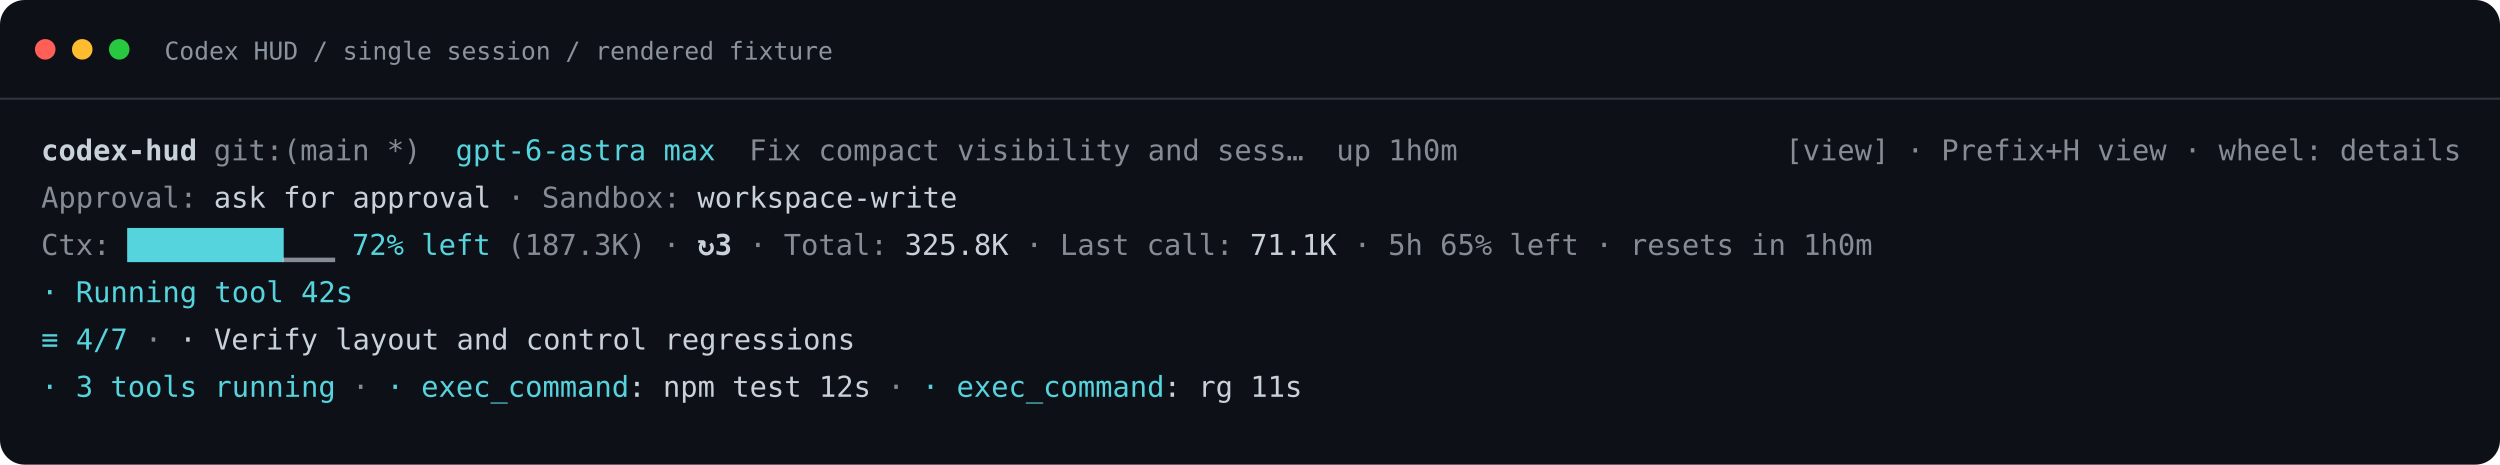
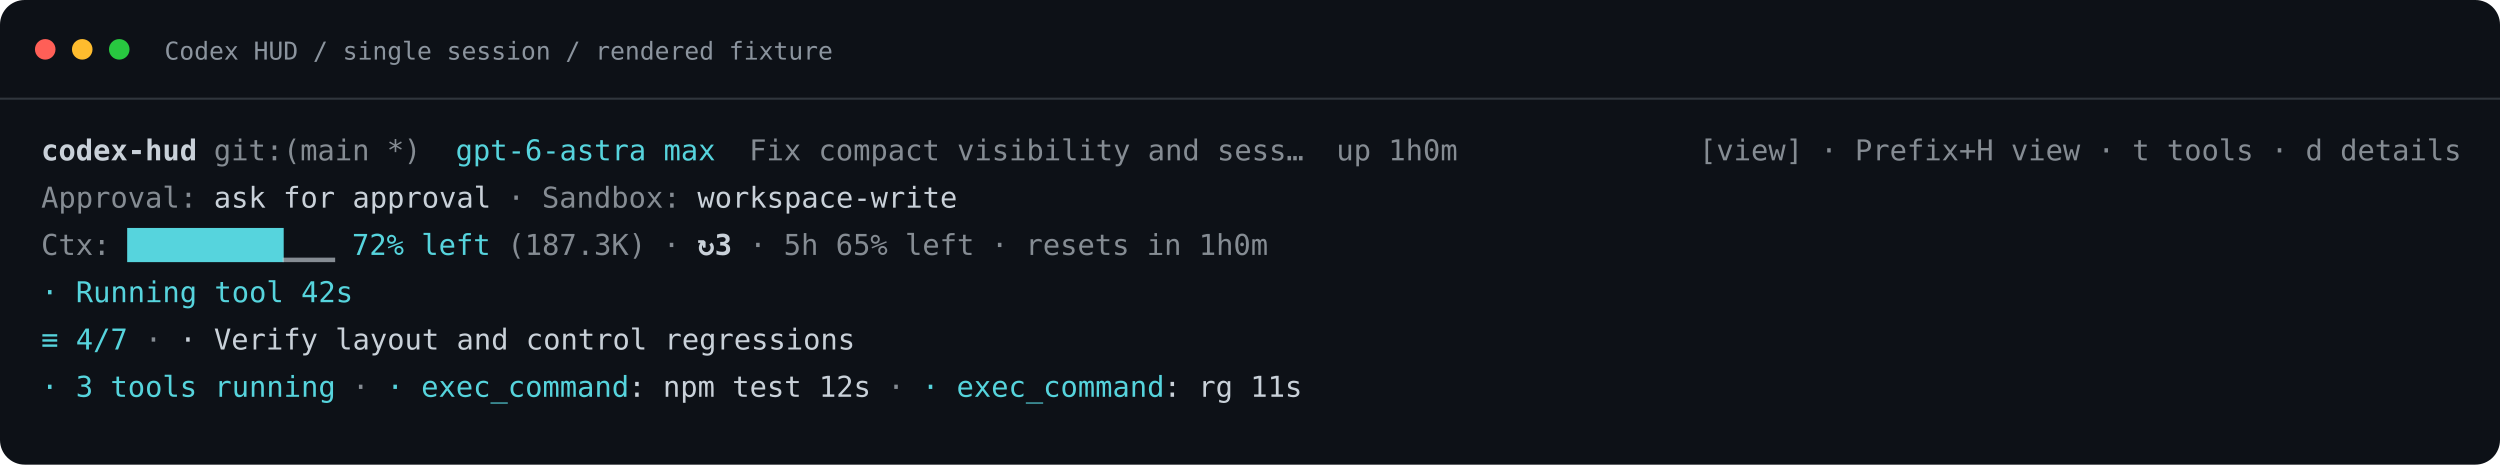
<svg xmlns="http://www.w3.org/2000/svg" width="1216" height="226" viewBox="0 0 1216 226" role="img" aria-label="Codex HUD / single session / rendered fixture">
  <rect width="1216" height="226" rx="12" fill="#0d1117" />
  <path d="M0 48H1216" stroke="#30363d" />
  <circle cx="22" cy="24" r="5" fill="#ff5f57" />
  <circle cx="40" cy="24" r="5" fill="#febc2e" />
  <circle cx="58" cy="24" r="5" fill="#28c840" />
  <text x="80" y="29" fill="#8b949e" font-family="monospace" font-size="12">Codex HUD / single session / rendered fixture</text>
  <g font-family="Menlo,DejaVu Sans Mono,monospace" font-size="14" xml:space="preserve">
    <text x="20" y="78" fill="#c9d1d9" opacity="1" font-weight="700" textLength="75.6" lengthAdjust="spacingAndGlyphs">codex-hud</text>
    <text x="95.6" y="78" fill="#c9d1d9" opacity="1" font-weight="400" textLength="8.4" lengthAdjust="spacingAndGlyphs"> </text>
    <text x="104" y="78" fill="#c9d1d9" opacity="0.64" font-weight="400" textLength="42" lengthAdjust="spacingAndGlyphs">git:(</text>
    <text x="146" y="78" fill="#c9d1d9" opacity="0.64" font-weight="400" textLength="50.4" lengthAdjust="spacingAndGlyphs">main *</text>
    <text x="196.4" y="78" fill="#c9d1d9" opacity="0.64" font-weight="400" textLength="8.4" lengthAdjust="spacingAndGlyphs">)</text>
    <text x="204.8" y="78" fill="#c9d1d9" opacity="1" font-weight="400" textLength="16.8" lengthAdjust="spacingAndGlyphs">  </text>
    <text x="221.6" y="78" fill="#56d4dd" opacity="1" font-weight="400" textLength="126" lengthAdjust="spacingAndGlyphs">gpt-6-astra max</text>
    <text x="347.6" y="78" fill="#c9d1d9" opacity="1" font-weight="400" textLength="16.8" lengthAdjust="spacingAndGlyphs">  </text>
    <text x="364.4" y="78" fill="#c9d1d9" opacity="0.64" font-weight="400" textLength="268.8" lengthAdjust="spacingAndGlyphs">Fix compact visibility and sess…</text>
    <text x="633.2" y="78" fill="#c9d1d9" opacity="1" font-weight="400" textLength="16.8" lengthAdjust="spacingAndGlyphs">  </text>
    <text x="650" y="78" fill="#c9d1d9" opacity="0.64" font-weight="400" textLength="58.8" lengthAdjust="spacingAndGlyphs">up 1h0m</text>
-     <text x="708.8" y="78" fill="#c9d1d9" opacity="1" font-weight="400" textLength="159.6" lengthAdjust="spacingAndGlyphs">                   </text>
-     <text x="868.4" y="78" fill="#c9d1d9" opacity="0.64" font-weight="400" textLength="327.6" lengthAdjust="spacingAndGlyphs">[view] · Prefix+H view · wheel: details</text>
+     <text x="708.8" y="78" fill="#c9d1d9" opacity="1" font-weight="400" textLength="117.6" lengthAdjust="spacingAndGlyphs">              </text>
+     <text x="826.4" y="78" fill="#c9d1d9" opacity="0.64" font-weight="400" textLength="369.6" lengthAdjust="spacingAndGlyphs">[view] · Prefix+H view · t tools · d details</text>
    <text x="20" y="101" fill="#c9d1d9" opacity="0.64" font-weight="400" textLength="84" lengthAdjust="spacingAndGlyphs">Approval: </text>
    <text x="104" y="101" fill="#c9d1d9" opacity="1" font-weight="400" textLength="134.4" lengthAdjust="spacingAndGlyphs">ask for approval</text>
    <text x="238.4" y="101" fill="#c9d1d9" opacity="0.64" font-weight="400" textLength="25.2" lengthAdjust="spacingAndGlyphs"> · </text>
    <text x="263.6" y="101" fill="#c9d1d9" opacity="0.64" font-weight="400" textLength="75.6" lengthAdjust="spacingAndGlyphs">Sandbox: </text>
    <text x="339.2" y="101" fill="#c9d1d9" opacity="1" font-weight="400" textLength="126" lengthAdjust="spacingAndGlyphs">workspace-write</text>
    <text x="20" y="124" fill="#c9d1d9" opacity="0.64" font-weight="400" textLength="42" lengthAdjust="spacingAndGlyphs">Ctx: </text>
    <text x="62" y="124" fill="#56d4dd" opacity="1" font-weight="400" textLength="75.6" lengthAdjust="spacingAndGlyphs">█████████</text>
    <text x="137.6" y="124" fill="#c9d1d9" opacity="0.64" font-weight="400" textLength="25.2" lengthAdjust="spacingAndGlyphs">▁▁▁</text>
    <text x="162.8" y="124" fill="#c9d1d9" opacity="1" font-weight="400" textLength="8.4" lengthAdjust="spacingAndGlyphs"> </text>
    <text x="171.2" y="124" fill="#56d4dd" opacity="1" font-weight="400" textLength="67.2" lengthAdjust="spacingAndGlyphs">72% left</text>
    <text x="238.4" y="124" fill="#c9d1d9" opacity="1" font-weight="400" textLength="8.4" lengthAdjust="spacingAndGlyphs"> </text>
    <text x="246.8" y="124" fill="#c9d1d9" opacity="0.64" font-weight="400" textLength="67.2" lengthAdjust="spacingAndGlyphs">(187.3K)</text>
    <text x="314" y="124" fill="#c9d1d9" opacity="0.64" font-weight="400" textLength="25.2" lengthAdjust="spacingAndGlyphs"> · </text>
    <text x="339.2" y="124" fill="#c9d1d9" opacity="1" font-weight="700" textLength="16.8" lengthAdjust="spacingAndGlyphs">↻3</text>
    <text x="356" y="124" fill="#c9d1d9" opacity="0.64" font-weight="400" textLength="25.2" lengthAdjust="spacingAndGlyphs"> · </text>
-     <text x="381.2" y="124" fill="#c9d1d9" opacity="0.64" font-weight="400" textLength="58.8" lengthAdjust="spacingAndGlyphs">Total: </text>
-     <text x="440" y="124" fill="#c9d1d9" opacity="1" font-weight="400" textLength="50.4" lengthAdjust="spacingAndGlyphs">325.8K</text>
-     <text x="490.4" y="124" fill="#c9d1d9" opacity="0.64" font-weight="400" textLength="25.2" lengthAdjust="spacingAndGlyphs"> · </text>
-     <text x="515.6" y="124" fill="#c9d1d9" opacity="0.64" font-weight="400" textLength="92.4" lengthAdjust="spacingAndGlyphs">Last call: </text>
-     <text x="608" y="124" fill="#c9d1d9" opacity="1" font-weight="400" textLength="42" lengthAdjust="spacingAndGlyphs">71.1K</text>
-     <text x="650" y="124" fill="#c9d1d9" opacity="0.64" font-weight="400" textLength="25.2" lengthAdjust="spacingAndGlyphs"> · </text>
-     <text x="675.2" y="124" fill="#c9d1d9" opacity="0.64" font-weight="400" textLength="92.4" lengthAdjust="spacingAndGlyphs">5h 65% left</text>
-     <text x="767.6" y="124" fill="#c9d1d9" opacity="0.64" font-weight="400" textLength="25.2" lengthAdjust="spacingAndGlyphs"> · </text>
-     <text x="792.8" y="124" fill="#c9d1d9" opacity="0.64" font-weight="400" textLength="117.6" lengthAdjust="spacingAndGlyphs">resets in 1h0m</text>
+     <text x="381.2" y="124" fill="#c9d1d9" opacity="0.64" font-weight="400" textLength="92.4" lengthAdjust="spacingAndGlyphs">5h 65% left</text>
+     <text x="473.6" y="124" fill="#c9d1d9" opacity="0.64" font-weight="400" textLength="25.2" lengthAdjust="spacingAndGlyphs"> · </text>
+     <text x="498.8" y="124" fill="#c9d1d9" opacity="0.64" font-weight="400" textLength="117.6" lengthAdjust="spacingAndGlyphs">resets in 1h0m</text>
    <text x="20" y="147" fill="#56d4dd" opacity="1" font-weight="400" textLength="151.2" lengthAdjust="spacingAndGlyphs">· Running tool 42s</text>
    <text x="20" y="170" fill="#56d4dd" opacity="1" font-weight="400" textLength="42" lengthAdjust="spacingAndGlyphs">≡ 4/7</text>
    <text x="62" y="170" fill="#c9d1d9" opacity="0.64" font-weight="400" textLength="25.2" lengthAdjust="spacingAndGlyphs"> · </text>
    <text x="87.2" y="170" fill="#c9d1d9" opacity="1" font-weight="400" textLength="327.6" lengthAdjust="spacingAndGlyphs">· Verify layout and control regressions</text>
    <text x="20" y="193" fill="#56d4dd" opacity="1" font-weight="400" textLength="142.8" lengthAdjust="spacingAndGlyphs">· 3 tools running</text>
    <text x="162.8" y="193" fill="#c9d1d9" opacity="0.64" font-weight="400" textLength="25.2" lengthAdjust="spacingAndGlyphs"> · </text>
    <text x="188" y="193" fill="#56d4dd" opacity="1" font-weight="400" textLength="117.6" lengthAdjust="spacingAndGlyphs">· exec_command</text>
    <text x="305.6" y="193" fill="#c9d1d9" opacity="1" font-weight="400" textLength="117.6" lengthAdjust="spacingAndGlyphs">: npm test 12s</text>
    <text x="423.2" y="193" fill="#c9d1d9" opacity="0.64" font-weight="400" textLength="25.2" lengthAdjust="spacingAndGlyphs"> · </text>
    <text x="448.4" y="193" fill="#56d4dd" opacity="1" font-weight="400" textLength="117.6" lengthAdjust="spacingAndGlyphs">· exec_command</text>
    <text x="566" y="193" fill="#c9d1d9" opacity="1" font-weight="400" textLength="67.2" lengthAdjust="spacingAndGlyphs">: rg 11s</text>
  </g>
</svg>
